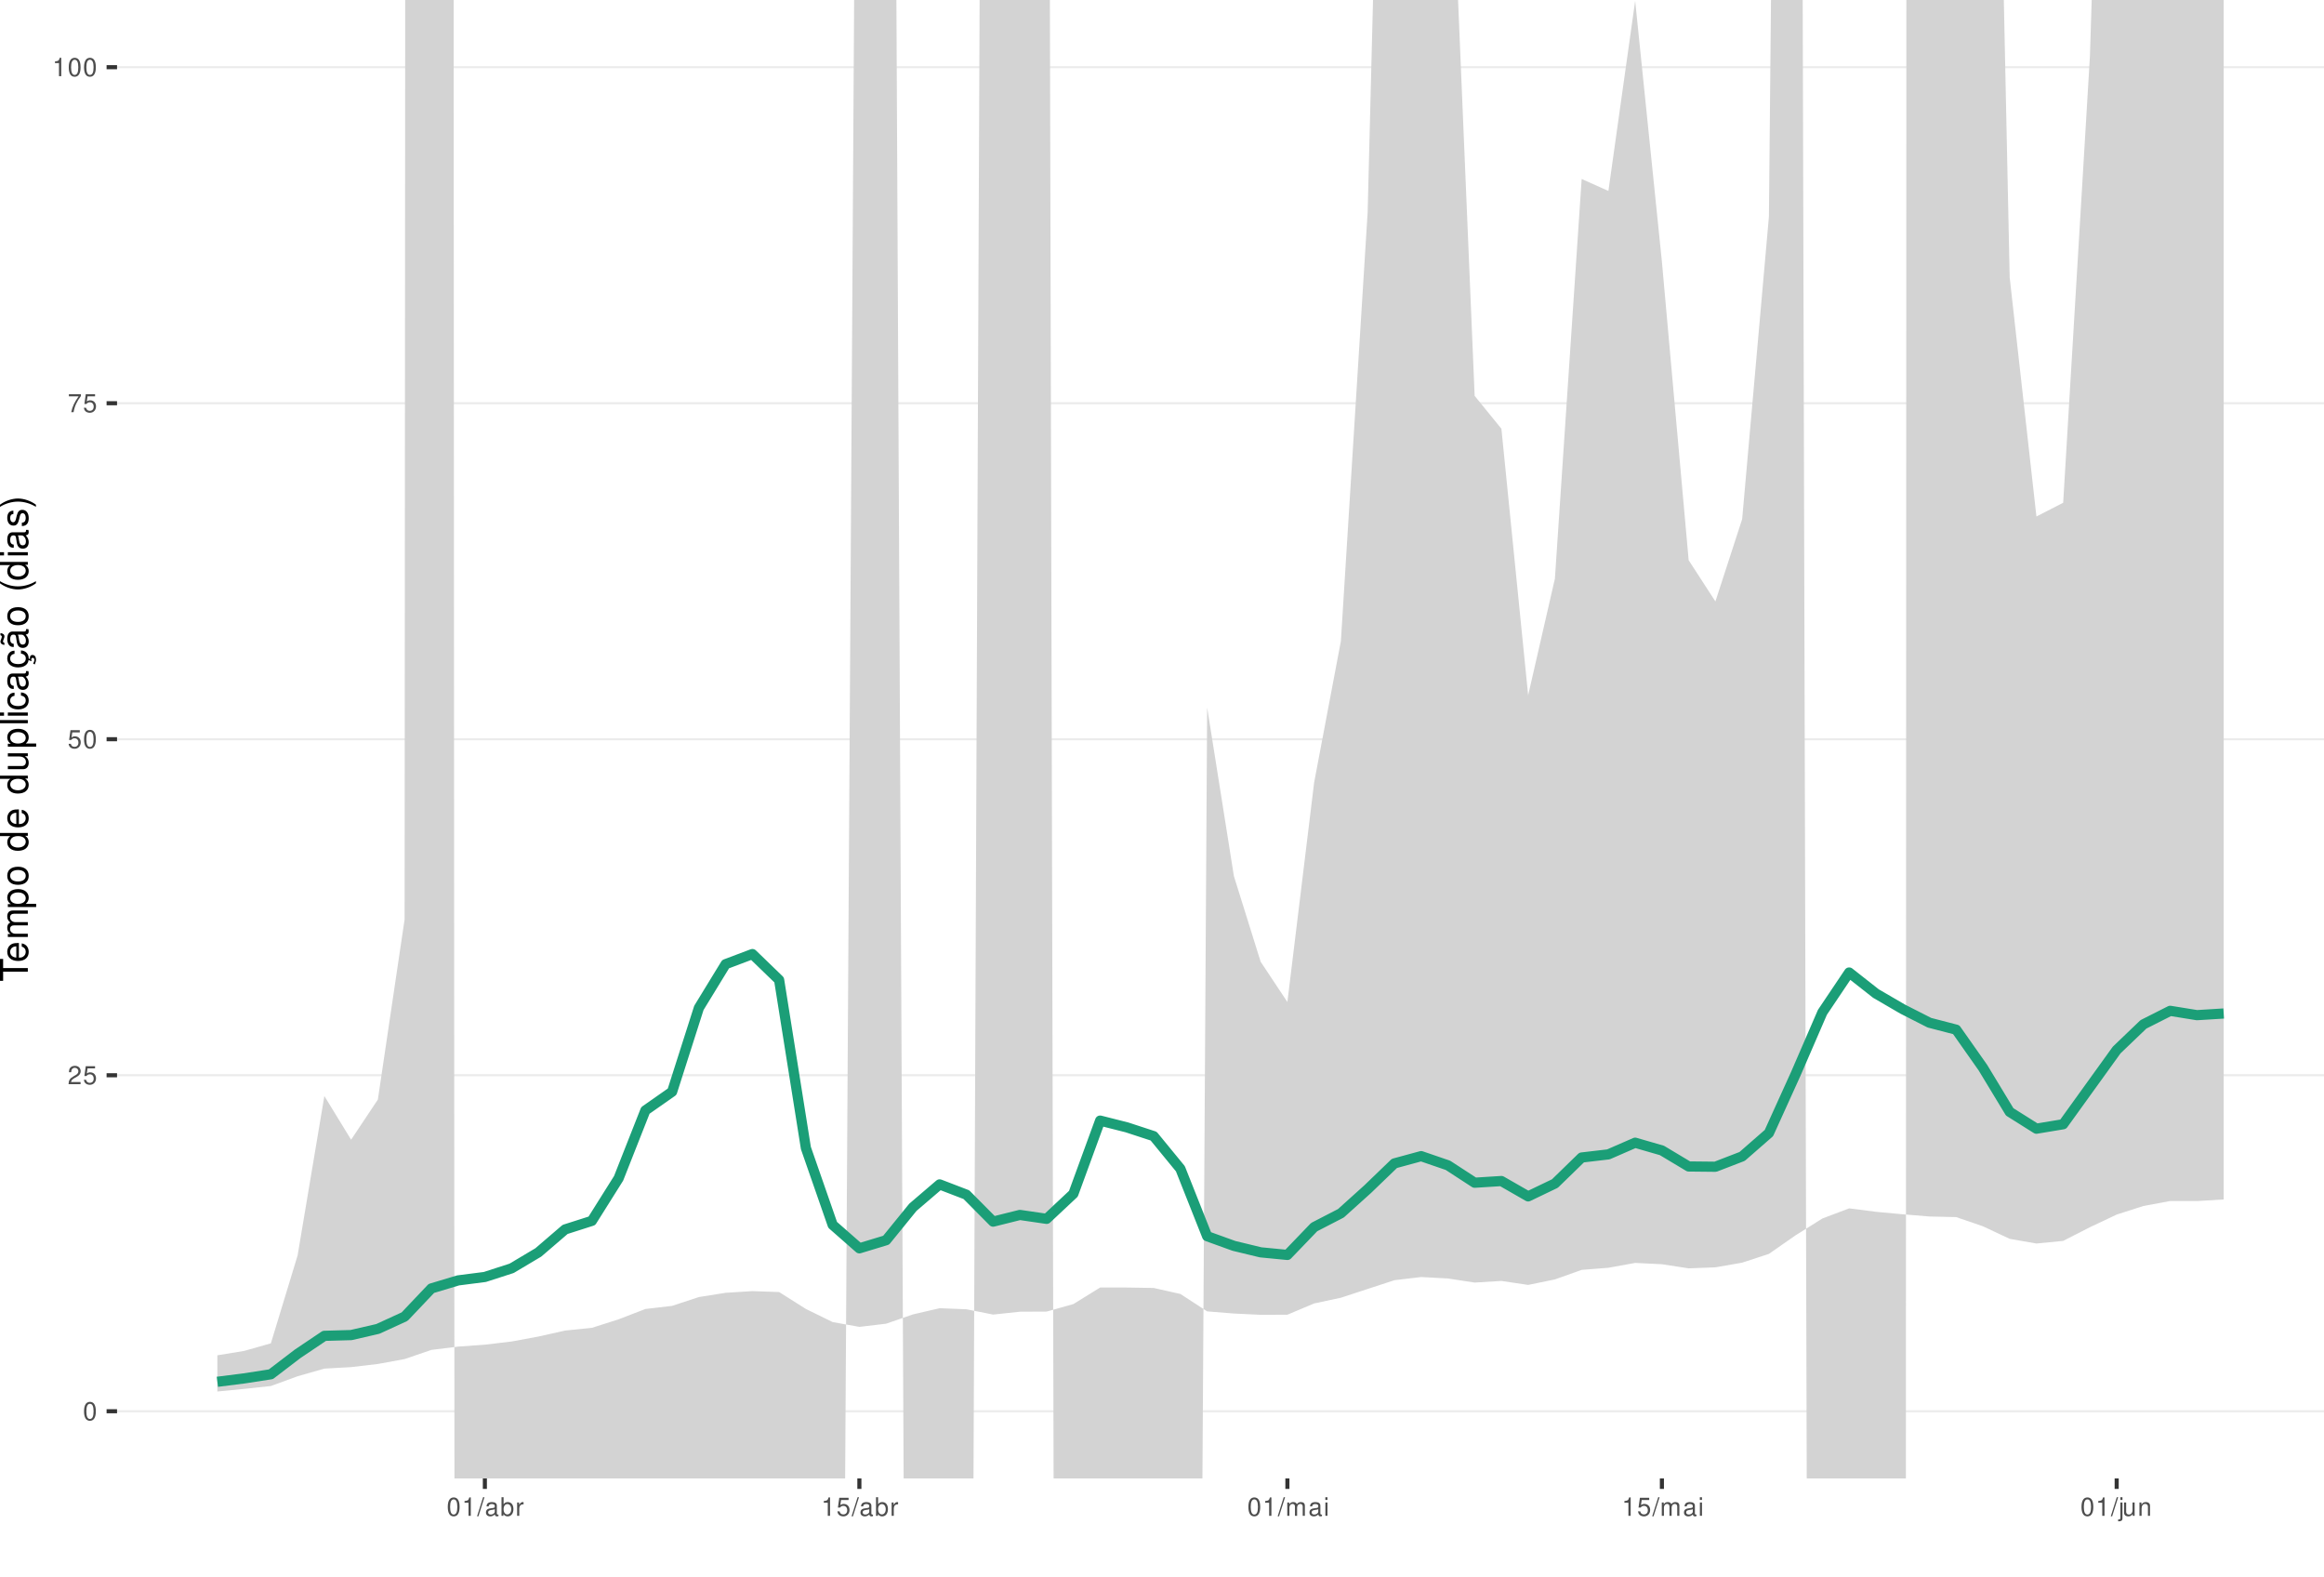
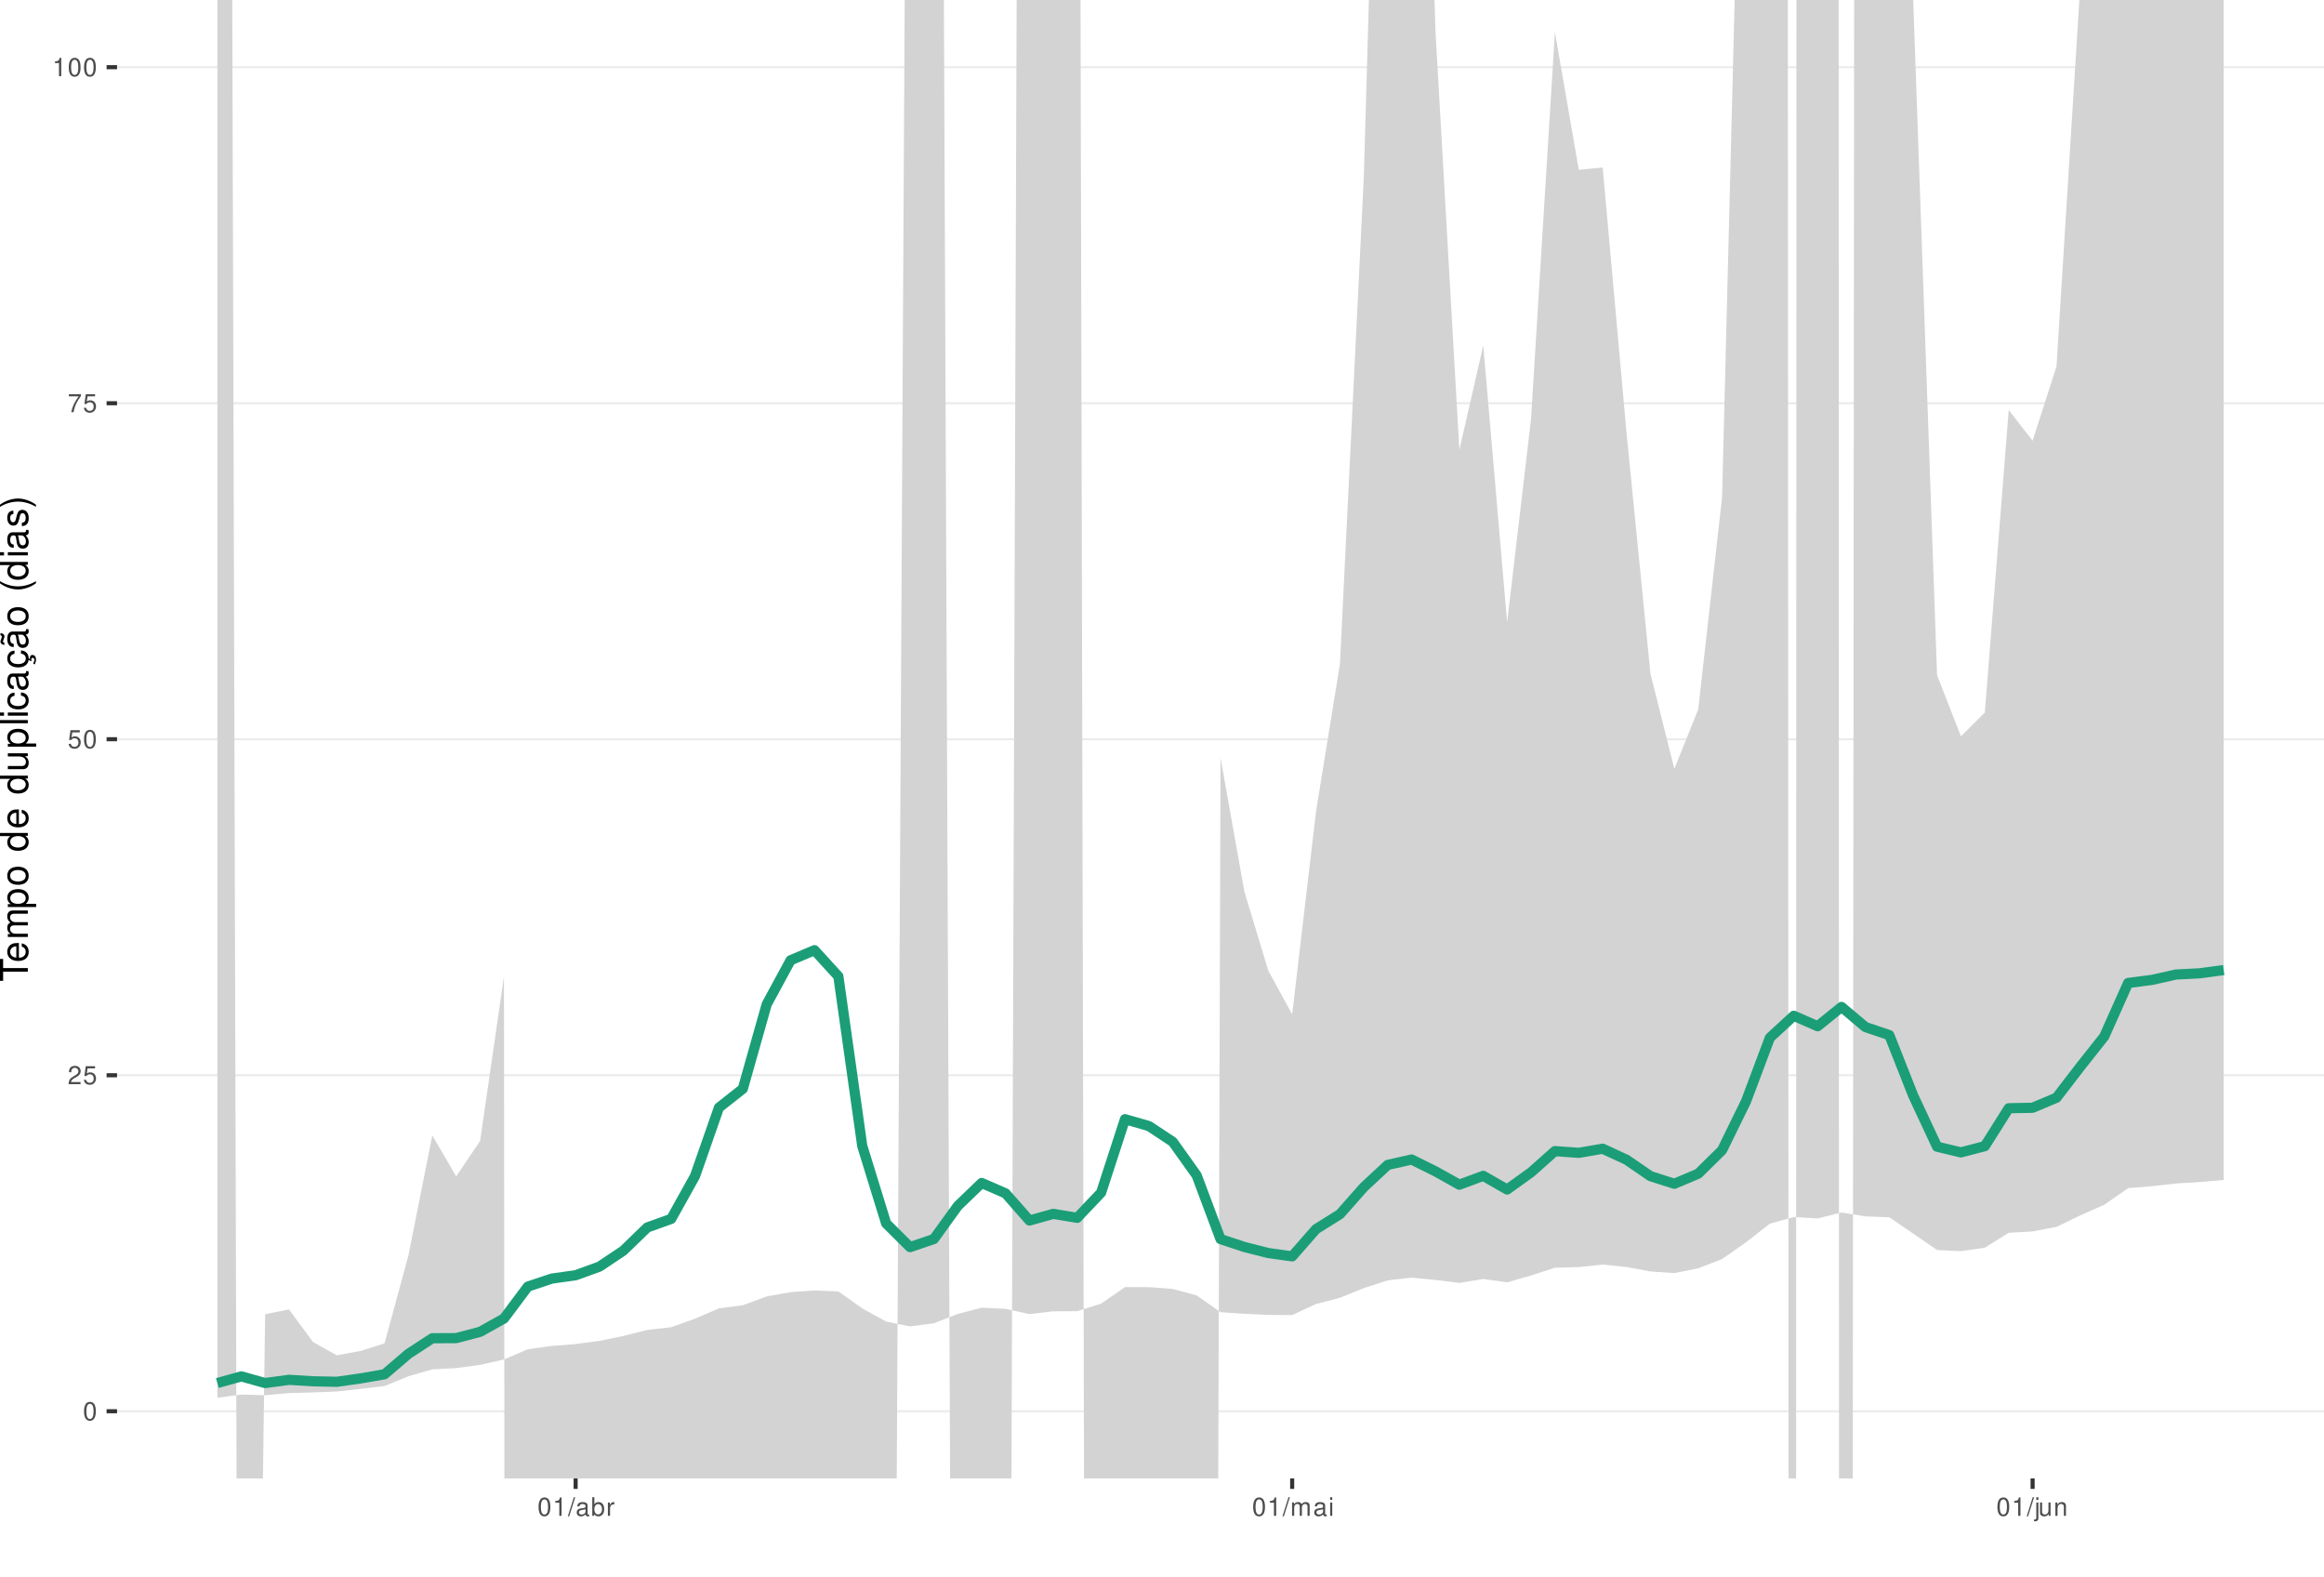
<svg xmlns="http://www.w3.org/2000/svg" xmlns:xlink="http://www.w3.org/1999/xlink" width="609pt" height="413pt" viewBox="0 0 609 413" version="1.1">
  <defs>
    <g>
      <symbol overflow="visible" id="glyph0-0">
        <path style="stroke:none;" d="" />
      </symbol>
      <symbol overflow="visible" id="glyph0-1">
        <path style="stroke:none;" d="M 1.828 -4.812 C 1.391 -4.812 0.984 -4.609 0.75 -4.281 C 0.438 -3.859 0.281 -3.219 0.281 -2.328 C 0.281 -0.703 0.812 0.156 1.828 0.156 C 2.828 0.156 3.375 -0.703 3.375 -2.297 C 3.375 -3.219 3.234 -3.844 2.922 -4.281 C 2.672 -4.625 2.281 -4.812 1.828 -4.812 Z M 1.828 -4.297 C 2.469 -4.297 2.781 -3.641 2.781 -2.344 C 2.781 -0.969 2.469 -0.328 1.812 -0.328 C 1.203 -0.328 0.891 -1 0.891 -2.328 C 0.891 -3.641 1.203 -4.297 1.828 -4.297 Z M 1.828 -4.297 " />
      </symbol>
      <symbol overflow="visible" id="glyph0-2">
        <path style="stroke:none;" d="M 3.375 -0.578 L 0.891 -0.578 C 0.938 -0.984 1.156 -1.234 1.734 -1.578 L 2.406 -1.953 C 3.062 -2.328 3.406 -2.812 3.406 -3.406 C 3.406 -3.812 3.234 -4.188 2.969 -4.438 C 2.688 -4.688 2.344 -4.812 1.891 -4.812 C 1.297 -4.812 0.844 -4.594 0.578 -4.188 C 0.422 -3.938 0.344 -3.641 0.328 -3.141 L 0.922 -3.141 C 0.938 -3.469 0.984 -3.672 1.062 -3.828 C 1.219 -4.125 1.516 -4.297 1.875 -4.297 C 2.406 -4.297 2.797 -3.906 2.797 -3.391 C 2.797 -3.016 2.578 -2.672 2.156 -2.438 L 1.547 -2.078 C 0.562 -1.516 0.281 -1.062 0.219 0 L 3.375 0 Z M 3.375 -0.578 " />
      </symbol>
      <symbol overflow="visible" id="glyph0-3">
        <path style="stroke:none;" d="M 3.172 -4.719 L 0.734 -4.719 L 0.375 -2.156 L 0.922 -2.156 C 1.188 -2.469 1.422 -2.594 1.797 -2.594 C 2.422 -2.594 2.812 -2.156 2.812 -1.453 C 2.812 -0.781 2.422 -0.359 1.781 -0.359 C 1.266 -0.359 0.953 -0.625 0.812 -1.156 L 0.234 -1.156 C 0.312 -0.766 0.375 -0.578 0.516 -0.406 C 0.781 -0.047 1.266 0.156 1.797 0.156 C 2.75 0.156 3.422 -0.547 3.422 -1.531 C 3.422 -2.469 2.797 -3.109 1.891 -3.109 C 1.562 -3.109 1.297 -3.016 1.016 -2.828 L 1.203 -4.141 L 3.172 -4.141 Z M 3.172 -4.719 " />
      </symbol>
      <symbol overflow="visible" id="glyph0-4">
        <path style="stroke:none;" d="M 3.469 -4.719 L 0.312 -4.719 L 0.312 -4.141 L 2.859 -4.141 C 1.734 -2.531 1.266 -1.547 0.922 0 L 1.547 0 C 1.797 -1.516 2.391 -2.812 3.469 -4.234 Z M 3.469 -4.719 " />
      </symbol>
      <symbol overflow="visible" id="glyph0-5">
        <path style="stroke:none;" d="M 1.719 -3.422 L 1.719 0 L 2.312 0 L 2.312 -4.812 L 1.922 -4.812 C 1.719 -4.078 1.578 -3.969 0.672 -3.859 L 0.672 -3.422 Z M 1.719 -3.422 " />
      </symbol>
      <symbol overflow="visible" id="glyph0-6">
        <path style="stroke:none;" d="M 1.531 -4.859 L -0.047 0.141 L 0.312 0.141 L 1.891 -4.859 Z M 1.531 -4.859 " />
      </symbol>
      <symbol overflow="visible" id="glyph0-7">
        <path style="stroke:none;" d="M 3.562 -0.328 C 3.5 -0.312 3.469 -0.312 3.438 -0.312 C 3.25 -0.312 3.141 -0.406 3.141 -0.578 L 3.141 -2.641 C 3.141 -3.25 2.688 -3.594 1.828 -3.594 C 1.312 -3.594 0.906 -3.438 0.672 -3.188 C 0.516 -3 0.453 -2.797 0.438 -2.453 L 0.984 -2.453 C 1.031 -2.875 1.297 -3.078 1.812 -3.078 C 2.312 -3.078 2.594 -2.891 2.594 -2.562 L 2.594 -2.406 C 2.578 -2.172 2.469 -2.078 2.016 -2.031 C 1.219 -1.922 1.109 -1.891 0.891 -1.812 C 0.484 -1.641 0.281 -1.328 0.281 -0.875 C 0.281 -0.25 0.719 0.156 1.422 0.156 C 1.859 0.156 2.219 0 2.609 -0.359 C 2.656 0 2.828 0.156 3.188 0.156 C 3.297 0.156 3.375 0.141 3.562 0.094 Z M 2.594 -1.094 C 2.594 -0.906 2.531 -0.797 2.375 -0.641 C 2.141 -0.438 1.875 -0.328 1.547 -0.328 C 1.109 -0.328 0.859 -0.547 0.859 -0.891 C 0.859 -1.266 1.094 -1.438 1.703 -1.531 C 2.297 -1.609 2.406 -1.641 2.594 -1.719 Z M 2.594 -1.094 " />
      </symbol>
      <symbol overflow="visible" id="glyph0-8">
        <path style="stroke:none;" d="M 0.359 -4.859 L 0.359 0 L 0.859 0 L 0.859 -0.453 C 1.125 -0.047 1.484 0.156 1.969 0.156 C 2.875 0.156 3.484 -0.594 3.484 -1.75 C 3.484 -2.891 2.922 -3.594 1.984 -3.594 C 1.516 -3.594 1.172 -3.406 0.906 -3.016 L 0.906 -4.859 Z M 1.891 -3.062 C 2.5 -3.062 2.906 -2.531 2.906 -1.703 C 2.906 -0.906 2.484 -0.359 1.891 -0.359 C 1.297 -0.359 0.906 -0.906 0.906 -1.719 C 0.906 -2.531 1.297 -3.062 1.891 -3.062 Z M 1.891 -3.062 " />
      </symbol>
      <symbol overflow="visible" id="glyph0-9">
        <path style="stroke:none;" d="M 0.453 -3.484 L 0.453 0 L 1.016 0 L 1.016 -1.812 C 1.031 -2.656 1.375 -3.016 2.141 -3 L 2.141 -3.562 C 2.047 -3.578 1.984 -3.594 1.922 -3.594 C 1.562 -3.594 1.297 -3.375 0.969 -2.859 L 0.969 -3.484 Z M 0.453 -3.484 " />
      </symbol>
      <symbol overflow="visible" id="glyph0-10">
        <path style="stroke:none;" d="M 0.469 -3.484 L 0.469 0 L 1.031 0 L 1.031 -2.188 C 1.031 -2.703 1.391 -3.109 1.844 -3.109 C 2.25 -3.109 2.484 -2.844 2.484 -2.406 L 2.484 0 L 3.047 0 L 3.047 -2.188 C 3.047 -2.703 3.422 -3.109 3.875 -3.109 C 4.266 -3.109 4.516 -2.844 4.516 -2.406 L 4.516 0 L 5.078 0 L 5.078 -2.609 C 5.078 -3.234 4.719 -3.594 4.062 -3.594 C 3.594 -3.594 3.312 -3.453 2.984 -3.062 C 2.781 -3.422 2.5 -3.594 2.047 -3.594 C 1.578 -3.594 1.266 -3.422 0.984 -3 L 0.984 -3.484 Z M 0.469 -3.484 " />
      </symbol>
      <symbol overflow="visible" id="glyph0-11">
        <path style="stroke:none;" d="M 1 -3.484 L 0.453 -3.484 L 0.453 0 L 1 0 Z M 1 -4.859 L 0.438 -4.859 L 0.438 -4.156 L 1 -4.156 Z M 1 -4.859 " />
      </symbol>
      <symbol overflow="visible" id="glyph0-12">
        <path style="stroke:none;" d="M 0.469 -3.484 L 0.469 0.5 C 0.469 0.859 0.359 0.969 0.016 0.969 C -0.031 0.969 -0.047 0.969 -0.125 0.953 L -0.125 1.438 C -0.047 1.438 -0.016 1.453 0.062 1.453 C 0.688 1.453 1.016 1.203 1.016 0.719 L 1.016 -3.484 Z M 1.016 -4.859 L 0.469 -4.859 L 0.469 -4.156 L 1.016 -4.156 Z M 1.016 -4.859 " />
      </symbol>
      <symbol overflow="visible" id="glyph0-13">
        <path style="stroke:none;" d="M 3.203 0 L 3.203 -3.484 L 2.656 -3.484 L 2.656 -1.516 C 2.656 -0.797 2.281 -0.328 1.703 -0.328 C 1.266 -0.328 0.984 -0.594 0.984 -1.016 L 0.984 -3.484 L 0.438 -3.484 L 0.438 -0.797 C 0.438 -0.219 0.859 0.156 1.547 0.156 C 2.062 0.156 2.391 -0.031 2.703 -0.484 L 2.703 0 Z M 3.203 0 " />
      </symbol>
      <symbol overflow="visible" id="glyph0-14">
        <path style="stroke:none;" d="M 0.469 -3.484 L 0.469 0 L 1.031 0 L 1.031 -1.922 C 1.031 -2.641 1.391 -3.109 1.969 -3.109 C 2.406 -3.109 2.688 -2.828 2.688 -2.422 L 2.688 0 L 3.234 0 L 3.234 -2.641 C 3.234 -3.219 2.812 -3.594 2.141 -3.594 C 1.625 -3.594 1.281 -3.391 0.984 -2.906 L 0.984 -3.484 Z M 0.469 -3.484 " />
      </symbol>
      <symbol overflow="visible" id="glyph1-0">
        <path style="stroke:none;" d="" />
      </symbol>
      <symbol overflow="visible" id="glyph1-1">
        <path style="stroke:none;" d="M -6.469 -3.547 L -6.469 -5.938 L -7.297 -5.938 L -7.297 -0.203 L -6.469 -0.203 L -6.469 -2.609 L 0 -2.609 L 0 -3.547 Z M -6.469 -3.547 " />
      </symbol>
      <symbol overflow="visible" id="glyph1-2">
        <path style="stroke:none;" d="M -2.344 -5.125 C -3.141 -5.125 -3.625 -5.062 -4.016 -4.922 C -4.875 -4.578 -5.391 -3.781 -5.391 -2.797 C -5.391 -1.344 -4.281 -0.406 -2.547 -0.406 C -0.812 -0.406 0.234 -1.297 0.234 -2.781 C 0.234 -3.984 -0.453 -4.812 -1.594 -5.016 L -1.594 -4.188 C -0.906 -3.953 -0.547 -3.484 -0.547 -2.812 C -0.547 -2.281 -0.781 -1.828 -1.219 -1.547 C -1.516 -1.344 -1.812 -1.281 -2.344 -1.266 Z M -3.016 -1.297 C -3.984 -1.359 -4.625 -1.953 -4.625 -2.797 C -4.625 -3.641 -3.953 -4.234 -3.016 -4.234 Z M -3.016 -1.297 " />
      </symbol>
      <symbol overflow="visible" id="glyph1-3">
        <path style="stroke:none;" d="M -5.234 -0.703 L 0 -0.703 L 0 -1.547 L -3.297 -1.547 C -4.047 -1.547 -4.656 -2.094 -4.656 -2.766 C -4.656 -3.391 -4.281 -3.734 -3.609 -3.734 L 0 -3.734 L 0 -4.578 L -3.297 -4.578 C -4.047 -4.578 -4.656 -5.125 -4.656 -5.812 C -4.656 -6.422 -4.266 -6.781 -3.609 -6.781 L 0 -6.781 L 0 -7.625 L -3.938 -7.625 C -4.875 -7.625 -5.391 -7.078 -5.391 -6.094 C -5.391 -5.406 -5.188 -4.984 -4.594 -4.484 C -5.156 -4.188 -5.391 -3.766 -5.391 -3.078 C -5.391 -2.375 -5.125 -1.906 -4.5 -1.469 L -5.234 -1.469 Z M -5.234 -0.703 " />
      </symbol>
      <symbol overflow="visible" id="glyph1-4">
        <path style="stroke:none;" d="M 2.188 -0.547 L 2.188 -1.375 L -0.547 -1.375 C -0.016 -1.812 0.234 -2.312 0.234 -2.984 C 0.234 -4.344 -0.859 -5.234 -2.531 -5.234 C -4.297 -5.234 -5.391 -4.375 -5.391 -2.984 C -5.391 -2.266 -5.062 -1.703 -4.453 -1.312 L -5.234 -1.312 L -5.234 -0.547 Z M -4.609 -2.844 C -4.609 -3.766 -3.797 -4.359 -2.547 -4.359 C -1.359 -4.359 -0.547 -3.75 -0.547 -2.844 C -0.547 -1.953 -1.344 -1.375 -2.578 -1.375 C -3.812 -1.375 -4.609 -1.953 -4.609 -2.844 Z M -4.609 -2.844 " />
      </symbol>
      <symbol overflow="visible" id="glyph1-5">
        <path style="stroke:none;" d="M -5.391 -2.719 C -5.391 -1.234 -4.344 -0.359 -2.578 -0.359 C -0.812 -0.359 0.234 -1.234 0.234 -2.734 C 0.234 -4.203 -0.812 -5.094 -2.547 -5.094 C -4.359 -5.094 -5.391 -4.234 -5.391 -2.719 Z M -4.625 -2.734 C -4.625 -3.672 -3.844 -4.234 -2.547 -4.234 C -1.312 -4.234 -0.547 -3.656 -0.547 -2.734 C -0.547 -1.797 -1.312 -1.234 -2.578 -1.234 C -3.844 -1.234 -4.625 -1.797 -4.625 -2.734 Z M -4.625 -2.734 " />
      </symbol>
      <symbol overflow="visible" id="glyph1-6">
        <path style="stroke:none;" d="" />
      </symbol>
      <symbol overflow="visible" id="glyph1-7">
        <path style="stroke:none;" d="M -7.297 -4.953 L -7.297 -4.125 L -4.578 -4.125 C -5.109 -3.766 -5.391 -3.203 -5.391 -2.516 C -5.391 -1.156 -4.297 -0.266 -2.625 -0.266 C -0.859 -0.266 0.234 -1.125 0.234 -2.547 C 0.234 -3.266 -0.047 -3.766 -0.688 -4.203 L 0 -4.203 L 0 -4.953 Z M -4.609 -2.656 C -4.609 -3.547 -3.812 -4.125 -2.562 -4.125 C -1.344 -4.125 -0.547 -3.547 -0.547 -2.656 C -0.547 -1.734 -1.359 -1.125 -2.578 -1.125 C -3.797 -1.125 -4.609 -1.734 -4.609 -2.656 Z M -4.609 -2.656 " />
      </symbol>
      <symbol overflow="visible" id="glyph1-8">
        <path style="stroke:none;" d="M 0 -4.812 L -5.234 -4.812 L -5.234 -3.984 L -2.266 -3.984 C -1.203 -3.984 -0.5 -3.438 -0.5 -2.562 C -0.5 -1.906 -0.906 -1.484 -1.531 -1.484 L -5.234 -1.484 L -5.234 -0.656 L -1.203 -0.656 C -0.328 -0.656 0.234 -1.297 0.234 -2.312 C 0.234 -3.094 -0.047 -3.578 -0.734 -4.062 L 0 -4.062 Z M 0 -4.812 " />
      </symbol>
      <symbol overflow="visible" id="glyph1-9">
        <path style="stroke:none;" d="M -7.297 -1.516 L -7.297 -0.688 L 0 -0.688 L 0 -1.516 Z M -7.297 -1.516 " />
      </symbol>
      <symbol overflow="visible" id="glyph1-10">
        <path style="stroke:none;" d="M -5.234 -1.5 L -5.234 -0.672 L 0 -0.672 L 0 -1.5 Z M -7.297 -1.5 L -7.297 -0.656 L -6.234 -0.656 L -6.234 -1.5 Z M -7.297 -1.5 " />
      </symbol>
      <symbol overflow="visible" id="glyph1-11">
        <path style="stroke:none;" d="M -3.484 -4.703 C -3.984 -4.672 -4.312 -4.562 -4.609 -4.359 C -5.094 -4 -5.391 -3.375 -5.391 -2.641 C -5.391 -1.219 -4.266 -0.312 -2.531 -0.312 C -0.844 -0.312 0.234 -1.203 0.234 -2.625 C 0.234 -3.875 -0.516 -4.672 -1.797 -4.766 L -1.797 -3.938 C -0.953 -3.797 -0.547 -3.359 -0.547 -2.656 C -0.547 -1.734 -1.297 -1.188 -2.531 -1.188 C -3.844 -1.188 -4.625 -1.719 -4.625 -2.625 C -4.625 -3.328 -4.203 -3.766 -3.484 -3.875 Z M -3.484 -4.703 " />
      </symbol>
      <symbol overflow="visible" id="glyph1-12">
        <path style="stroke:none;" d="M -0.484 -5.344 C -0.469 -5.266 -0.469 -5.219 -0.469 -5.172 C -0.469 -4.875 -0.625 -4.719 -0.875 -4.719 L -3.953 -4.719 C -4.891 -4.719 -5.391 -4.047 -5.391 -2.75 C -5.391 -1.984 -5.172 -1.375 -4.781 -1.016 C -4.516 -0.766 -4.203 -0.672 -3.688 -0.656 L -3.688 -1.484 C -4.328 -1.562 -4.625 -1.938 -4.625 -2.719 C -4.625 -3.484 -4.344 -3.891 -3.844 -3.891 L -3.625 -3.891 C -3.266 -3.875 -3.125 -3.703 -3.047 -3.016 C -2.891 -1.844 -2.844 -1.656 -2.719 -1.344 C -2.453 -0.734 -2 -0.422 -1.312 -0.422 C -0.375 -0.422 0.234 -1.078 0.234 -2.141 C 0.234 -2.797 0 -3.328 -0.547 -3.922 C 0 -3.984 0.234 -4.234 0.234 -4.781 C 0.234 -4.953 0.203 -5.062 0.141 -5.344 Z M -1.656 -3.891 C -1.375 -3.891 -1.203 -3.812 -0.969 -3.562 C -0.656 -3.219 -0.5 -2.812 -0.5 -2.312 C -0.5 -1.672 -0.812 -1.297 -1.344 -1.297 C -1.891 -1.297 -2.172 -1.656 -2.297 -2.547 C -2.422 -3.438 -2.453 -3.609 -2.594 -3.891 Z M -1.656 -3.891 " />
      </symbol>
      <symbol overflow="visible" id="glyph1-13">
        <path style="stroke:none;" d="M 0.234 -2.641 C 0.234 -3.875 -0.547 -4.703 -1.797 -4.766 L -1.797 -3.938 C -0.953 -3.797 -0.531 -3.359 -0.531 -2.656 C -0.531 -1.734 -1.281 -1.188 -2.516 -1.188 C -3.844 -1.188 -4.625 -1.719 -4.625 -2.625 C -4.625 -3.328 -4.203 -3.766 -3.484 -3.875 L -3.484 -4.703 C -3.984 -4.672 -4.312 -4.562 -4.609 -4.359 C -5.094 -4 -5.391 -3.375 -5.391 -2.641 C -5.391 -1.219 -4.266 -0.312 -2.531 -0.312 C -1.469 -0.312 -0.625 -0.672 -0.156 -1.312 C 0.047 -1.594 0.125 -1.812 0.203 -2.25 L 0.922 -1.938 L 0.984 -2.062 C 0.938 -2.188 0.906 -2.25 0.906 -2.375 C 0.906 -2.656 1.047 -2.828 1.281 -2.828 C 1.547 -2.828 1.734 -2.594 1.734 -2.297 C 1.734 -2.031 1.672 -1.844 1.438 -1.406 L 1.406 -1.312 L 1.812 -1.094 C 2.078 -1.75 2.141 -1.953 2.141 -2.344 C 2.141 -3.109 1.781 -3.578 1.203 -3.578 C 0.781 -3.578 0.547 -3.297 0.547 -2.797 C 0.547 -2.703 0.547 -2.641 0.562 -2.516 Z M 0.234 -2.641 " />
      </symbol>
      <symbol overflow="visible" id="glyph1-14">
        <path style="stroke:none;" d="M -0.484 -5.344 C -0.469 -5.266 -0.469 -5.219 -0.469 -5.172 C -0.469 -4.875 -0.625 -4.719 -0.875 -4.719 L -3.953 -4.719 C -4.891 -4.719 -5.391 -4.047 -5.391 -2.75 C -5.391 -1.984 -5.172 -1.375 -4.781 -1.016 C -4.516 -0.766 -4.203 -0.672 -3.688 -0.656 L -3.688 -1.484 C -4.328 -1.562 -4.625 -1.938 -4.625 -2.719 C -4.625 -3.484 -4.344 -3.891 -3.844 -3.891 L -3.625 -3.891 C -3.266 -3.875 -3.125 -3.703 -3.047 -3.016 C -2.891 -1.844 -2.844 -1.656 -2.719 -1.344 C -2.453 -0.734 -2 -0.422 -1.312 -0.422 C -0.375 -0.422 0.234 -1.078 0.234 -2.141 C 0.234 -2.797 0 -3.328 -0.547 -3.922 C 0 -3.984 0.234 -4.234 0.234 -4.781 C 0.234 -4.953 0.203 -5.062 0.141 -5.344 Z M -1.656 -3.891 C -1.375 -3.891 -1.203 -3.812 -0.969 -3.562 C -0.656 -3.219 -0.5 -2.812 -0.5 -2.312 C -0.5 -1.672 -0.812 -1.297 -1.344 -1.297 C -1.891 -1.297 -2.172 -1.656 -2.297 -2.547 C -2.422 -3.438 -2.453 -3.609 -2.594 -3.891 Z M -7.172 -3.75 C -6.922 -3.672 -6.812 -3.547 -6.812 -3.375 C -6.812 -3.25 -6.875 -2.984 -6.984 -2.734 C -7.156 -2.312 -7.172 -2.25 -7.172 -2.047 C -7.172 -1.594 -6.797 -1.297 -6.141 -1.188 L -6.141 -1.766 C -6.375 -1.812 -6.5 -1.938 -6.5 -2.094 C -6.5 -2.203 -6.469 -2.344 -6.375 -2.578 C -6.156 -3.156 -6.125 -3.234 -6.125 -3.438 C -6.125 -3.922 -6.484 -4.219 -7.172 -4.312 Z M -7.172 -3.75 " />
      </symbol>
      <symbol overflow="visible" id="glyph1-15">
        <path style="stroke:none;" d="M -7.297 -2.359 C -5.984 -1.359 -4.156 -0.734 -2.594 -0.734 C -1.016 -0.734 0.812 -1.359 2.125 -2.359 L 2.125 -2.906 C 0.688 -2.031 -0.984 -1.547 -2.594 -1.547 C -4.188 -1.547 -5.875 -2.031 -7.297 -2.906 Z M -7.297 -2.359 " />
      </symbol>
      <symbol overflow="visible" id="glyph1-16">
        <path style="stroke:none;" d="M -3.781 -4.375 C -4.812 -4.375 -5.391 -3.688 -5.391 -2.484 C -5.391 -1.266 -4.766 -0.469 -3.797 -0.469 C -2.969 -0.469 -2.578 -0.891 -2.281 -2.125 L -2.094 -2.906 C -1.953 -3.484 -1.734 -3.719 -1.375 -3.719 C -0.875 -3.719 -0.547 -3.234 -0.547 -2.5 C -0.547 -2.047 -0.672 -1.672 -0.891 -1.453 C -1.047 -1.328 -1.188 -1.266 -1.562 -1.219 L -1.562 -0.344 C -0.344 -0.375 0.234 -1.062 0.234 -2.438 C 0.234 -3.75 -0.422 -4.594 -1.438 -4.594 C -2.203 -4.594 -2.641 -4.156 -2.891 -3.109 L -3.078 -2.312 C -3.234 -1.625 -3.453 -1.344 -3.828 -1.344 C -4.312 -1.344 -4.625 -1.766 -4.625 -2.453 C -4.625 -3.125 -4.328 -3.484 -3.781 -3.5 Z M -3.781 -4.375 " />
      </symbol>
      <symbol overflow="visible" id="glyph1-17">
        <path style="stroke:none;" d="M 2.125 -0.938 C 0.812 -1.938 -1.016 -2.562 -2.578 -2.562 C -4.156 -2.562 -5.984 -1.938 -7.297 -0.938 L -7.297 -0.375 C -5.859 -1.266 -4.188 -1.75 -2.578 -1.75 C -0.984 -1.75 0.703 -1.266 2.125 -0.375 Z M 2.125 -0.938 " />
      </symbol>
    </g>
    <clipPath id="clip1">
      <path d="M 30.672 0 L 609 0 L 609 387.328 L 30.672 387.328 Z M 30.672 0 " />
    </clipPath>
    <clipPath id="clip2">
      <path d="M 30.672 369 L 609 369 L 609 370 L 30.672 370 Z M 30.672 369 " />
    </clipPath>
    <clipPath id="clip3">
      <path d="M 30.672 281 L 609 281 L 609 282 L 30.672 282 Z M 30.672 281 " />
    </clipPath>
    <clipPath id="clip4">
      <path d="M 30.672 193 L 609 193 L 609 194 L 30.672 194 Z M 30.672 193 " />
    </clipPath>
    <clipPath id="clip5">
      <path d="M 30.672 105 L 609 105 L 609 106 L 30.672 106 Z M 30.672 105 " />
    </clipPath>
    <clipPath id="clip6">
      <path d="M 30.672 17 L 609 17 L 609 18 L 30.672 18 Z M 30.672 17 " />
    </clipPath>
    <clipPath id="clip7">
      <path d="M 56 0 L 583 0 L 583 387.328 L 56 387.328 Z M 56 0 " />
    </clipPath>
  </defs>
  <g id="surface16">
    <rect x="0" y="0" width="609" height="413" style="fill:rgb(100%,100%,100%);fill-opacity:1;stroke:none;" />
    <rect x="0" y="0" width="609" height="413" style="fill:rgb(100%,100%,100%);fill-opacity:1;stroke:none;" />
    <path style="fill:none;stroke-width:1.067;stroke-linecap:round;stroke-linejoin:round;stroke:rgb(100%,100%,100%);stroke-opacity:1;stroke-miterlimit:10;" d="M 0 413 L 609 413 L 609 0 L 0 0 Z M 0 413 " />
    <g clip-path="url(#clip1)" clip-rule="nonzero">
      <path style=" stroke:none;fill-rule:nonzero;fill:rgb(100%,100%,100%);fill-opacity:1;" d="M 30.672 387.328 L 609 387.328 L 609 0 L 30.672 0 Z M 30.672 387.328 " />
    </g>
    <g clip-path="url(#clip2)" clip-rule="nonzero">
      <path style="fill:none;stroke-width:0.533;stroke-linecap:butt;stroke-linejoin:round;stroke:rgb(92.157%,92.157%,92.157%);stroke-opacity:1;stroke-miterlimit:10;" d="M 30.672 369.723 L 609 369.723 " />
    </g>
    <g clip-path="url(#clip3)" clip-rule="nonzero">
      <path style="fill:none;stroke-width:0.533;stroke-linecap:butt;stroke-linejoin:round;stroke:rgb(92.157%,92.157%,92.157%);stroke-opacity:1;stroke-miterlimit:10;" d="M 30.672 281.695 L 609 281.695 " />
    </g>
    <g clip-path="url(#clip4)" clip-rule="nonzero">
      <path style="fill:none;stroke-width:0.533;stroke-linecap:butt;stroke-linejoin:round;stroke:rgb(92.157%,92.157%,92.157%);stroke-opacity:1;stroke-miterlimit:10;" d="M 30.672 193.664 L 609 193.664 " />
    </g>
    <g clip-path="url(#clip5)" clip-rule="nonzero">
      <path style="fill:none;stroke-width:0.533;stroke-linecap:butt;stroke-linejoin:round;stroke:rgb(92.157%,92.157%,92.157%);stroke-opacity:1;stroke-miterlimit:10;" d="M 30.672 105.637 L 609 105.637 " />
    </g>
    <g clip-path="url(#clip6)" clip-rule="nonzero">
      <path style="fill:none;stroke-width:0.533;stroke-linecap:butt;stroke-linejoin:round;stroke:rgb(92.157%,92.157%,92.157%);stroke-opacity:1;stroke-miterlimit:10;" d="M 30.672 17.605 L 609 17.605 " />
    </g>
    <g clip-path="url(#clip7)" clip-rule="nonzero">
-       <path style=" stroke:none;fill-rule:nonzero;fill:rgb(82.745%,82.745%,82.745%);fill-opacity:1;" d="M 56.957 355.066 L 63.969 353.918 L 70.98 351.93 L 77.988 328.898 L 85 287.141 L 92.008 298.582 L 99.02 288.059 L 106.027 240.855 L 106.184 0 L 118.875 0 L 119.102 413 L 221.312 413 L 223.824 0 L 234.902 0 L 236.922 413 L 254.996 413 L 256.707 0 L 275.121 0 L 276.16 413 L 314.938 413 L 316.332 185.336 L 323.34 229.523 L 330.352 251.961 L 337.359 262.512 L 344.371 204.98 L 351.379 167.953 L 358.391 55.59 L 359.797 0 L 382.082 0 L 386.43 103.711 L 393.441 112.324 L 400.449 182.156 L 407.461 151.586 L 414.473 46.887 L 421.48 50.027 L 428.492 0.219 L 435.5 68.555 L 442.512 146.766 L 449.52 157.574 L 456.531 135.996 L 463.543 56.727 L 464.086 0 L 472.395 0 L 473.523 413 L 499.426 413 L 499.562 0 L 525.098 0 L 526.633 72.688 L 533.641 135.309 L 540.652 131.711 L 547.66 14.777 L 548.125 0 L 582.711 0 L 582.711 314.234 L 575.703 314.656 L 568.691 314.645 L 561.684 315.945 L 554.672 318.195 L 547.66 321.508 L 540.652 325.086 L 533.641 325.781 L 526.633 324.555 L 519.621 321.262 L 512.613 318.859 L 505.602 318.699 L 498.59 318.117 L 491.582 317.469 L 484.57 316.57 L 477.562 319.219 L 470.551 323.613 L 463.543 328.492 L 456.531 330.793 L 449.52 332.016 L 442.512 332.285 L 435.5 331.203 L 428.492 330.859 L 421.48 332.133 L 414.473 332.684 L 407.461 335.184 L 400.449 336.625 L 393.441 335.582 L 386.43 336.008 L 379.422 334.938 L 372.41 334.559 L 365.402 335.391 L 358.391 337.684 L 351.379 339.984 L 344.371 341.48 L 337.359 344.43 L 330.352 344.457 L 323.34 344.121 L 316.332 343.559 L 309.32 338.996 L 302.309 337.422 L 295.301 337.312 L 288.289 337.309 L 281.281 341.641 L 274.27 343.613 L 267.262 343.645 L 260.25 344.395 L 253.238 343.004 L 246.23 342.73 L 239.219 344.355 L 232.211 346.785 L 225.199 347.617 L 218.191 346.359 L 211.18 342.922 L 204.168 338.492 L 197.16 338.25 L 190.148 338.691 L 183.141 339.805 L 176.129 342.113 L 169.121 342.934 L 162.109 345.637 L 155.098 347.871 L 148.09 348.582 L 141.078 350.152 L 134.07 351.449 L 127.059 352.285 L 120.051 352.781 L 113.039 353.652 L 106.027 356.051 L 99.02 357.336 L 92.008 358.16 L 85 358.551 L 77.988 360.555 L 70.98 363.113 L 63.969 363.867 L 56.957 364.547 Z M 56.957 355.066 " />
-     </g>
-     <path style="fill:none;stroke-width:2.667;stroke-linecap:butt;stroke-linejoin:round;stroke:rgb(10.588%,61.961%,46.667%);stroke-opacity:1;stroke-miterlimit:10;" d="M 56.957 362.004 L 63.969 361.117 L 70.98 360.031 L 77.988 354.68 L 85 349.965 L 92.008 349.766 L 99.02 348.148 L 106.027 344.934 L 113.039 337.547 L 120.051 335.441 L 127.059 334.543 L 134.07 332.277 L 141.078 328.105 L 148.09 322.082 L 155.098 319.844 L 162.109 308.688 L 169.121 290.914 L 176.129 286.008 L 183.141 264.047 L 190.148 252.594 L 197.16 249.949 L 204.168 256.723 L 211.18 300.754 L 218.191 320.887 L 225.199 327.039 L 232.211 324.91 L 239.219 316.289 L 246.23 310.289 L 253.238 312.98 L 260.25 320.043 L 267.262 318.293 L 274.27 319.316 L 281.281 312.742 L 288.289 293.578 L 295.301 295.352 L 302.309 297.645 L 309.32 306.195 L 316.332 323.863 L 323.34 326.395 L 330.352 328.09 L 337.359 328.77 L 344.371 321.477 L 351.379 317.859 L 358.391 311.543 L 365.402 304.793 L 372.41 302.887 L 379.422 305.293 L 386.43 309.852 L 393.441 309.41 L 400.449 313.43 L 407.461 310.066 L 414.473 303.246 L 421.48 302.426 L 428.492 299.371 L 435.5 301.395 L 442.512 305.594 L 449.52 305.668 L 456.531 302.961 L 463.543 296.84 L 470.551 281.387 L 477.562 265.203 L 484.57 254.777 L 491.582 260.289 L 498.59 264.367 L 505.602 267.934 L 512.613 269.754 L 519.621 279.711 L 526.633 291.289 L 533.641 295.695 L 540.652 294.531 L 547.66 284.805 L 554.672 275.078 L 561.684 268.363 L 568.691 264.82 L 575.703 265.953 L 582.711 265.52 " />
+       <path style=" stroke:none;fill-rule:nonzero;fill:rgb(82.745%,82.745%,82.745%);fill-opacity:1;" d="M 60.867 0 L 62.066 413 L 68.551 413 L 69.477 344.305 L 75.734 343.055 L 81.996 351.559 L 88.254 355.066 L 94.512 353.918 L 100.773 351.93 L 107.031 328.898 L 113.289 297.453 L 119.547 308.199 L 125.809 298.914 L 132.066 255.801 L 132.199 413 L 234.852 413 L 237.07 0 L 247.344 0 L 249.078 413 L 264.961 413 L 266.414 0 L 283.152 0 L 284.129 413 L 319.16 413 L 319.836 198.531 L 326.094 233.613 L 332.355 254.293 L 338.613 265.73 L 344.871 212.516 L 351.129 173.941 L 357.391 46.25 L 358.719 0 L 375.914 0 L 376.168 8.312 L 382.426 117.844 L 388.684 90.492 L 394.941 163.035 L 401.203 109.809 L 407.461 8.414 L 413.719 44.48 L 419.98 43.887 L 426.238 113.496 L 432.496 176.477 L 438.758 201.426 L 445.016 185.852 L 451.273 130.223 L 454.562 0 L 468.504 0 L 468.699 413 L 470.66 413 L 470.75 0 L 481.824 0 L 481.914 413 L 485.488 413 L 485.879 0 L 501.352 0 L 507.605 176.891 L 513.863 192.902 L 520.121 186.676 L 526.383 107.43 L 532.641 115.465 L 538.898 96.023 L 544.891 0 L 582.711 0 L 582.711 309.133 L 576.453 309.668 L 570.195 310.059 L 563.934 310.754 L 557.676 311.273 L 551.418 315.621 L 545.16 318.395 L 538.898 321.414 L 532.641 322.613 L 526.383 322.969 L 520.121 326.875 L 513.863 327.781 L 507.605 327.484 L 501.348 323.18 L 495.086 318.91 L 488.828 318.672 L 482.57 317.652 L 476.309 319.207 L 470.051 318.844 L 463.793 320.578 L 457.531 325.461 L 451.273 329.844 L 445.016 332.277 L 438.758 333.527 L 432.496 333.102 L 426.238 331.934 L 419.98 331.289 L 413.719 331.957 L 407.461 332.113 L 401.203 334.16 L 394.941 335.945 L 388.684 335.07 L 382.426 336.098 L 376.168 335.324 L 369.906 334.727 L 363.648 335.426 L 357.391 337.457 L 351.129 340.008 L 344.871 341.613 L 338.613 344.535 L 332.355 344.484 L 326.094 344.188 L 319.836 343.77 L 313.578 339.359 L 307.316 337.68 L 301.059 337.203 L 294.801 337.199 L 288.539 341.535 L 282.281 343.508 L 276.023 343.539 L 269.766 344.281 L 263.504 342.887 L 257.246 342.605 L 250.988 344.23 L 244.727 346.664 L 238.469 347.492 L 232.211 346.227 L 225.949 342.773 L 219.691 338.328 L 213.434 338.082 L 207.176 338.52 L 200.914 339.637 L 194.656 341.945 L 188.398 342.766 L 182.137 345.473 L 175.879 347.707 L 169.621 348.418 L 163.363 349.988 L 157.102 351.285 L 150.844 352.117 L 144.586 352.609 L 138.324 353.473 L 132.066 356.164 L 125.809 357.57 L 119.547 358.418 L 113.289 358.746 L 107.031 360.555 L 100.773 363.113 L 94.512 363.867 L 88.254 364.547 L 81.996 364.797 L 75.734 364.957 L 69.477 365.52 L 63.219 365.344 L 56.957 366.188 L 56.957 0 Z M 60.867 0 " />
+     </g>
+     <path style="fill:none;stroke-width:2.667;stroke-linecap:butt;stroke-linejoin:round;stroke:rgb(10.588%,61.961%,46.667%);stroke-opacity:1;stroke-miterlimit:10;" d="M 56.957 362.336 L 63.219 360.59 L 69.477 362.336 L 75.734 361.488 L 81.996 361.871 L 88.254 362.004 L 94.512 361.117 L 100.773 360.031 L 107.031 354.68 L 113.289 350.594 L 119.547 350.562 L 125.809 348.914 L 132.066 345.422 L 138.324 337.066 L 144.586 334.969 L 150.844 334.09 L 157.102 331.824 L 163.363 327.637 L 169.621 321.574 L 175.879 319.332 L 182.137 308.094 L 188.398 290.176 L 194.656 285.246 L 200.914 263.109 L 207.176 251.574 L 213.434 248.93 L 219.691 255.785 L 225.949 300.199 L 232.211 320.512 L 238.469 326.727 L 244.727 324.598 L 250.988 315.934 L 257.246 309.914 L 263.504 312.637 L 269.766 319.754 L 276.023 318.008 L 282.281 319.051 L 288.539 312.453 L 294.801 293.207 L 301.059 295.004 L 307.316 299.137 L 313.578 307.914 L 319.836 324.617 L 326.094 326.691 L 332.355 328.277 L 338.613 329.145 L 344.871 322.004 L 351.129 318.094 L 357.391 311.012 L 363.648 305.188 L 369.906 303.773 L 376.168 306.879 L 382.426 310.367 L 388.684 308.047 L 394.941 311.633 L 401.203 307.133 L 407.461 301.57 L 413.719 302.023 L 419.98 300.945 L 426.238 303.836 L 432.496 308.129 L 438.758 310.125 L 445.016 307.484 L 451.273 301.328 L 457.531 288.547 L 463.793 271.871 L 470.051 266.113 L 476.309 268.855 L 482.57 263.797 L 488.828 269.07 L 495.086 271.18 L 501.348 287.02 L 507.605 300.41 L 513.863 301.906 L 520.121 300.27 L 526.383 290.344 L 532.641 290.215 L 538.898 287.586 L 545.16 279.438 L 551.418 271.535 L 557.676 257.52 L 563.934 256.715 L 570.195 255.309 L 576.453 254.988 L 582.711 254.137 " />
    <g style="fill:rgb(30.196%,30.196%,30.196%);fill-opacity:1;">
      <use xlink:href="#glyph0-1" x="21.738" y="372.07" />
    </g>
    <g style="fill:rgb(30.196%,30.196%,30.196%);fill-opacity:1;">
      <use xlink:href="#glyph0-2" x="17.738" y="284.043" />
      <use xlink:href="#glyph0-3" x="21.738" y="284.043" />
    </g>
    <g style="fill:rgb(30.196%,30.196%,30.196%);fill-opacity:1;">
      <use xlink:href="#glyph0-3" x="17.738" y="196.012" />
      <use xlink:href="#glyph0-1" x="21.738" y="196.012" />
    </g>
    <g style="fill:rgb(30.196%,30.196%,30.196%);fill-opacity:1;">
      <use xlink:href="#glyph0-4" x="17.738" y="107.984" />
      <use xlink:href="#glyph0-3" x="21.738" y="107.984" />
    </g>
    <g style="fill:rgb(30.196%,30.196%,30.196%);fill-opacity:1;">
      <use xlink:href="#glyph0-5" x="13.738" y="19.953" />
      <use xlink:href="#glyph0-1" x="17.738" y="19.953" />
      <use xlink:href="#glyph0-1" x="21.738" y="19.953" />
    </g>
    <path style="fill:none;stroke-width:1.067;stroke-linecap:butt;stroke-linejoin:round;stroke:rgb(20%,20%,20%);stroke-opacity:1;stroke-miterlimit:10;" d="M 27.93 369.723 L 30.672 369.723 " />
    <path style="fill:none;stroke-width:1.067;stroke-linecap:butt;stroke-linejoin:round;stroke:rgb(20%,20%,20%);stroke-opacity:1;stroke-miterlimit:10;" d="M 27.93 281.695 L 30.672 281.695 " />
    <path style="fill:none;stroke-width:1.067;stroke-linecap:butt;stroke-linejoin:round;stroke:rgb(20%,20%,20%);stroke-opacity:1;stroke-miterlimit:10;" d="M 27.93 193.664 L 30.672 193.664 " />
    <path style="fill:none;stroke-width:1.067;stroke-linecap:butt;stroke-linejoin:round;stroke:rgb(20%,20%,20%);stroke-opacity:1;stroke-miterlimit:10;" d="M 27.93 105.637 L 30.672 105.637 " />
    <path style="fill:none;stroke-width:1.067;stroke-linecap:butt;stroke-linejoin:round;stroke:rgb(20%,20%,20%);stroke-opacity:1;stroke-miterlimit:10;" d="M 27.93 17.605 L 30.672 17.605 " />
-     <path style="fill:none;stroke-width:1.067;stroke-linecap:butt;stroke-linejoin:round;stroke:rgb(20%,20%,20%);stroke-opacity:1;stroke-miterlimit:10;" d="M 127.059 390.07 L 127.059 387.328 " />
-     <path style="fill:none;stroke-width:1.067;stroke-linecap:butt;stroke-linejoin:round;stroke:rgb(20%,20%,20%);stroke-opacity:1;stroke-miterlimit:10;" d="M 225.199 390.07 L 225.199 387.328 " />
-     <path style="fill:none;stroke-width:1.067;stroke-linecap:butt;stroke-linejoin:round;stroke:rgb(20%,20%,20%);stroke-opacity:1;stroke-miterlimit:10;" d="M 337.359 390.07 L 337.359 387.328 " />
-     <path style="fill:none;stroke-width:1.067;stroke-linecap:butt;stroke-linejoin:round;stroke:rgb(20%,20%,20%);stroke-opacity:1;stroke-miterlimit:10;" d="M 435.5 390.07 L 435.5 387.328 " />
-     <path style="fill:none;stroke-width:1.067;stroke-linecap:butt;stroke-linejoin:round;stroke:rgb(20%,20%,20%);stroke-opacity:1;stroke-miterlimit:10;" d="M 554.672 390.07 L 554.672 387.328 " />
-     <g style="fill:rgb(30.196%,30.196%,30.196%);fill-opacity:1;">
-       <use xlink:href="#glyph0-1" x="117.059" y="397.109" />
-       <use xlink:href="#glyph0-5" x="121.059" y="397.109" />
-       <use xlink:href="#glyph0-6" x="125.059" y="397.109" />
-       <use xlink:href="#glyph0-7" x="127.059" y="397.109" />
-       <use xlink:href="#glyph0-8" x="131.059" y="397.109" />
-       <use xlink:href="#glyph0-9" x="135.059" y="397.109" />
-     </g>
-     <g style="fill:rgb(30.196%,30.196%,30.196%);fill-opacity:1;">
-       <use xlink:href="#glyph0-5" x="215.199" y="397.109" />
-       <use xlink:href="#glyph0-3" x="219.199" y="397.109" />
-       <use xlink:href="#glyph0-6" x="223.199" y="397.109" />
-       <use xlink:href="#glyph0-7" x="225.199" y="397.109" />
-       <use xlink:href="#glyph0-8" x="229.199" y="397.109" />
-       <use xlink:href="#glyph0-9" x="233.199" y="397.109" />
-     </g>
-     <g style="fill:rgb(30.196%,30.196%,30.196%);fill-opacity:1;">
-       <use xlink:href="#glyph0-1" x="326.859" y="397.109" />
-       <use xlink:href="#glyph0-5" x="330.859" y="397.109" />
-       <use xlink:href="#glyph0-6" x="334.859" y="397.109" />
-       <use xlink:href="#glyph0-10" x="336.859" y="397.109" />
-       <use xlink:href="#glyph0-7" x="342.859" y="397.109" />
-       <use xlink:href="#glyph0-11" x="346.859" y="397.109" />
-     </g>
-     <g style="fill:rgb(30.196%,30.196%,30.196%);fill-opacity:1;">
-       <use xlink:href="#glyph0-5" x="425" y="397.109" />
-       <use xlink:href="#glyph0-3" x="429" y="397.109" />
-       <use xlink:href="#glyph0-6" x="433" y="397.109" />
-       <use xlink:href="#glyph0-10" x="435" y="397.109" />
-       <use xlink:href="#glyph0-7" x="441" y="397.109" />
-       <use xlink:href="#glyph0-11" x="445" y="397.109" />
-     </g>
-     <g style="fill:rgb(30.196%,30.196%,30.196%);fill-opacity:1;">
-       <use xlink:href="#glyph0-1" x="545.172" y="397.109" />
-       <use xlink:href="#glyph0-5" x="549.172" y="397.109" />
-       <use xlink:href="#glyph0-6" x="553.172" y="397.109" />
-       <use xlink:href="#glyph0-12" x="555.172" y="397.109" />
-       <use xlink:href="#glyph0-13" x="556.172" y="397.109" />
-       <use xlink:href="#glyph0-14" x="560.172" y="397.109" />
+     <path style="fill:none;stroke-width:1.067;stroke-linecap:butt;stroke-linejoin:round;stroke:rgb(20%,20%,20%);stroke-opacity:1;stroke-miterlimit:10;" d="M 150.844 390.07 L 150.844 387.328 " />
+     <path style="fill:none;stroke-width:1.067;stroke-linecap:butt;stroke-linejoin:round;stroke:rgb(20%,20%,20%);stroke-opacity:1;stroke-miterlimit:10;" d="M 338.613 390.07 L 338.613 387.328 " />
+     <path style="fill:none;stroke-width:1.067;stroke-linecap:butt;stroke-linejoin:round;stroke:rgb(20%,20%,20%);stroke-opacity:1;stroke-miterlimit:10;" d="M 532.641 390.07 L 532.641 387.328 " />
+     <g style="fill:rgb(30.196%,30.196%,30.196%);fill-opacity:1;">
+       <use xlink:href="#glyph0-1" x="140.844" y="397.109" />
+       <use xlink:href="#glyph0-5" x="144.844" y="397.109" />
+       <use xlink:href="#glyph0-6" x="148.844" y="397.109" />
+       <use xlink:href="#glyph0-7" x="150.844" y="397.109" />
+       <use xlink:href="#glyph0-8" x="154.844" y="397.109" />
+       <use xlink:href="#glyph0-9" x="158.844" y="397.109" />
+     </g>
+     <g style="fill:rgb(30.196%,30.196%,30.196%);fill-opacity:1;">
+       <use xlink:href="#glyph0-1" x="328.113" y="397.109" />
+       <use xlink:href="#glyph0-5" x="332.113" y="397.109" />
+       <use xlink:href="#glyph0-6" x="336.113" y="397.109" />
+       <use xlink:href="#glyph0-10" x="338.113" y="397.109" />
+       <use xlink:href="#glyph0-7" x="344.113" y="397.109" />
+       <use xlink:href="#glyph0-11" x="348.113" y="397.109" />
+     </g>
+     <g style="fill:rgb(30.196%,30.196%,30.196%);fill-opacity:1;">
+       <use xlink:href="#glyph0-1" x="523.141" y="397.109" />
+       <use xlink:href="#glyph0-5" x="527.141" y="397.109" />
+       <use xlink:href="#glyph0-6" x="531.141" y="397.109" />
+       <use xlink:href="#glyph0-12" x="533.141" y="397.109" />
+       <use xlink:href="#glyph0-13" x="534.141" y="397.109" />
+       <use xlink:href="#glyph0-14" x="538.141" y="397.109" />
    </g>
    <g style="fill:rgb(0%,0%,0%);fill-opacity:1;">
      <use xlink:href="#glyph1-1" x="7.29" y="257.164" />
      <use xlink:href="#glyph1-2" x="7.29" y="252.164" />
      <use xlink:href="#glyph1-3" x="7.29" y="246.164" />
      <use xlink:href="#glyph1-4" x="7.29" y="238.164" />
      <use xlink:href="#glyph1-5" x="7.29" y="232.164" />
      <use xlink:href="#glyph1-6" x="7.29" y="226.164" />
      <use xlink:href="#glyph1-7" x="7.29" y="223.164" />
      <use xlink:href="#glyph1-2" x="7.29" y="217.164" />
      <use xlink:href="#glyph1-6" x="7.29" y="211.164" />
      <use xlink:href="#glyph1-7" x="7.29" y="208.164" />
      <use xlink:href="#glyph1-8" x="7.29" y="202.164" />
      <use xlink:href="#glyph1-4" x="7.29" y="196.164" />
      <use xlink:href="#glyph1-9" x="7.29" y="190.164" />
      <use xlink:href="#glyph1-10" x="7.29" y="188.164" />
      <use xlink:href="#glyph1-11" x="7.29" y="186.164" />
      <use xlink:href="#glyph1-12" x="7.29" y="181.164" />
      <use xlink:href="#glyph1-13" x="7.29" y="175.164" />
      <use xlink:href="#glyph1-14" x="7.29" y="170.164" />
      <use xlink:href="#glyph1-5" x="7.29" y="164.164" />
      <use xlink:href="#glyph1-6" x="7.29" y="158.164" />
      <use xlink:href="#glyph1-15" x="7.29" y="155.164" />
      <use xlink:href="#glyph1-7" x="7.29" y="152.164" />
      <use xlink:href="#glyph1-10" x="7.29" y="146.164" />
      <use xlink:href="#glyph1-12" x="7.29" y="144.164" />
      <use xlink:href="#glyph1-16" x="7.29" y="138.164" />
      <use xlink:href="#glyph1-17" x="7.29" y="133.164" />
    </g>
  </g>
</svg>
